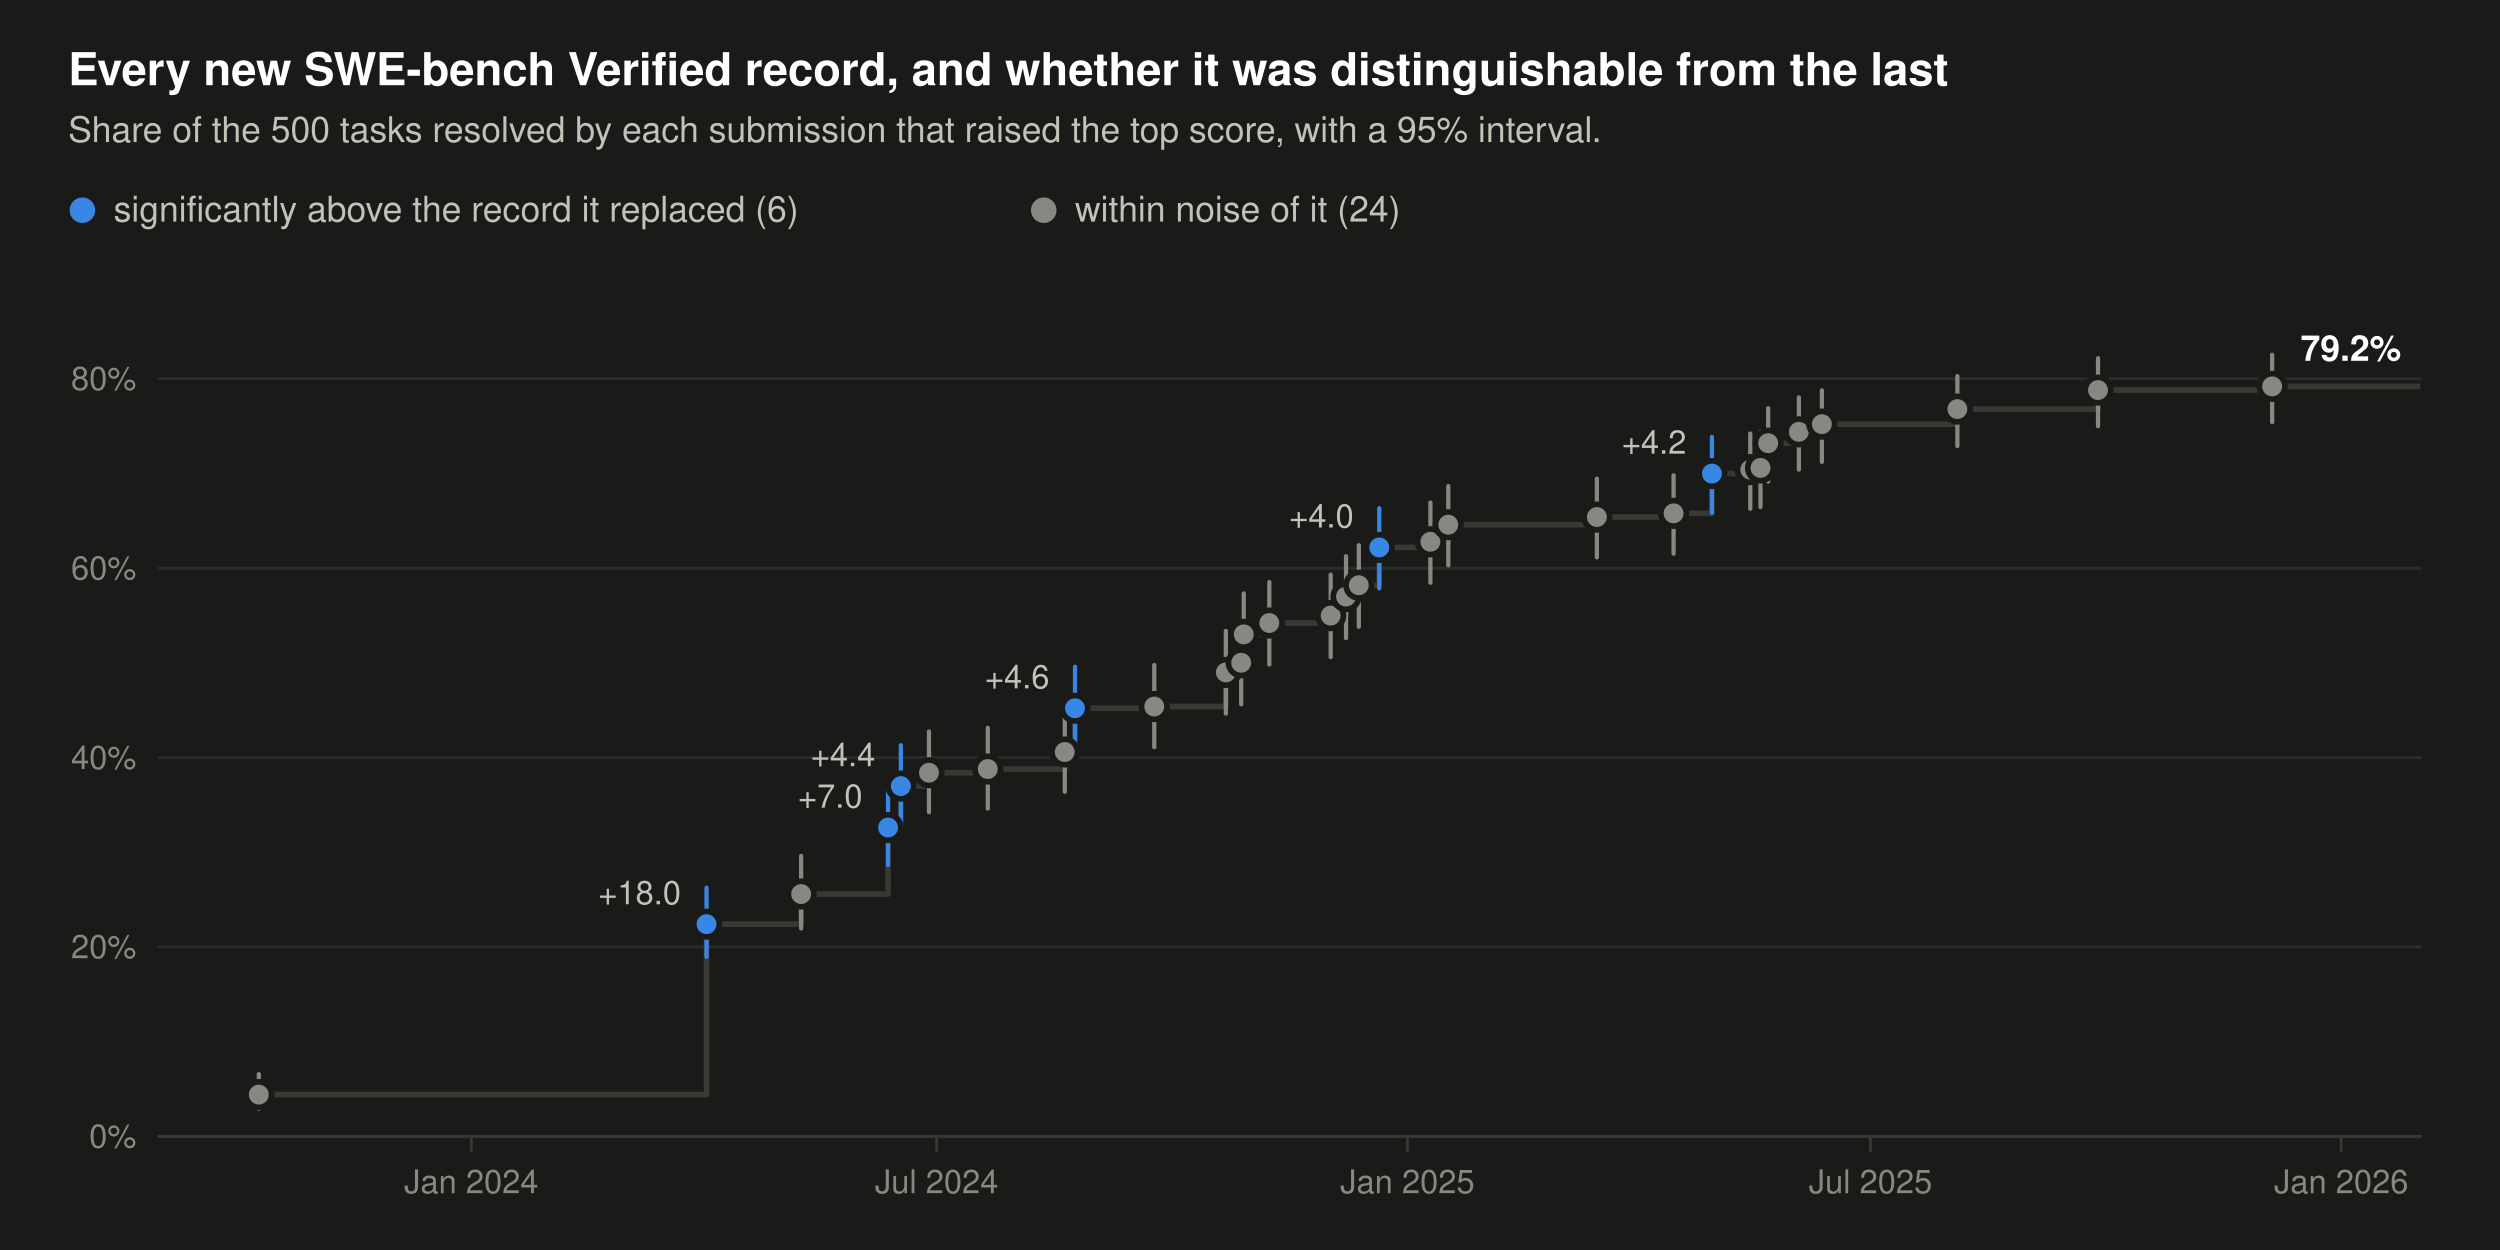
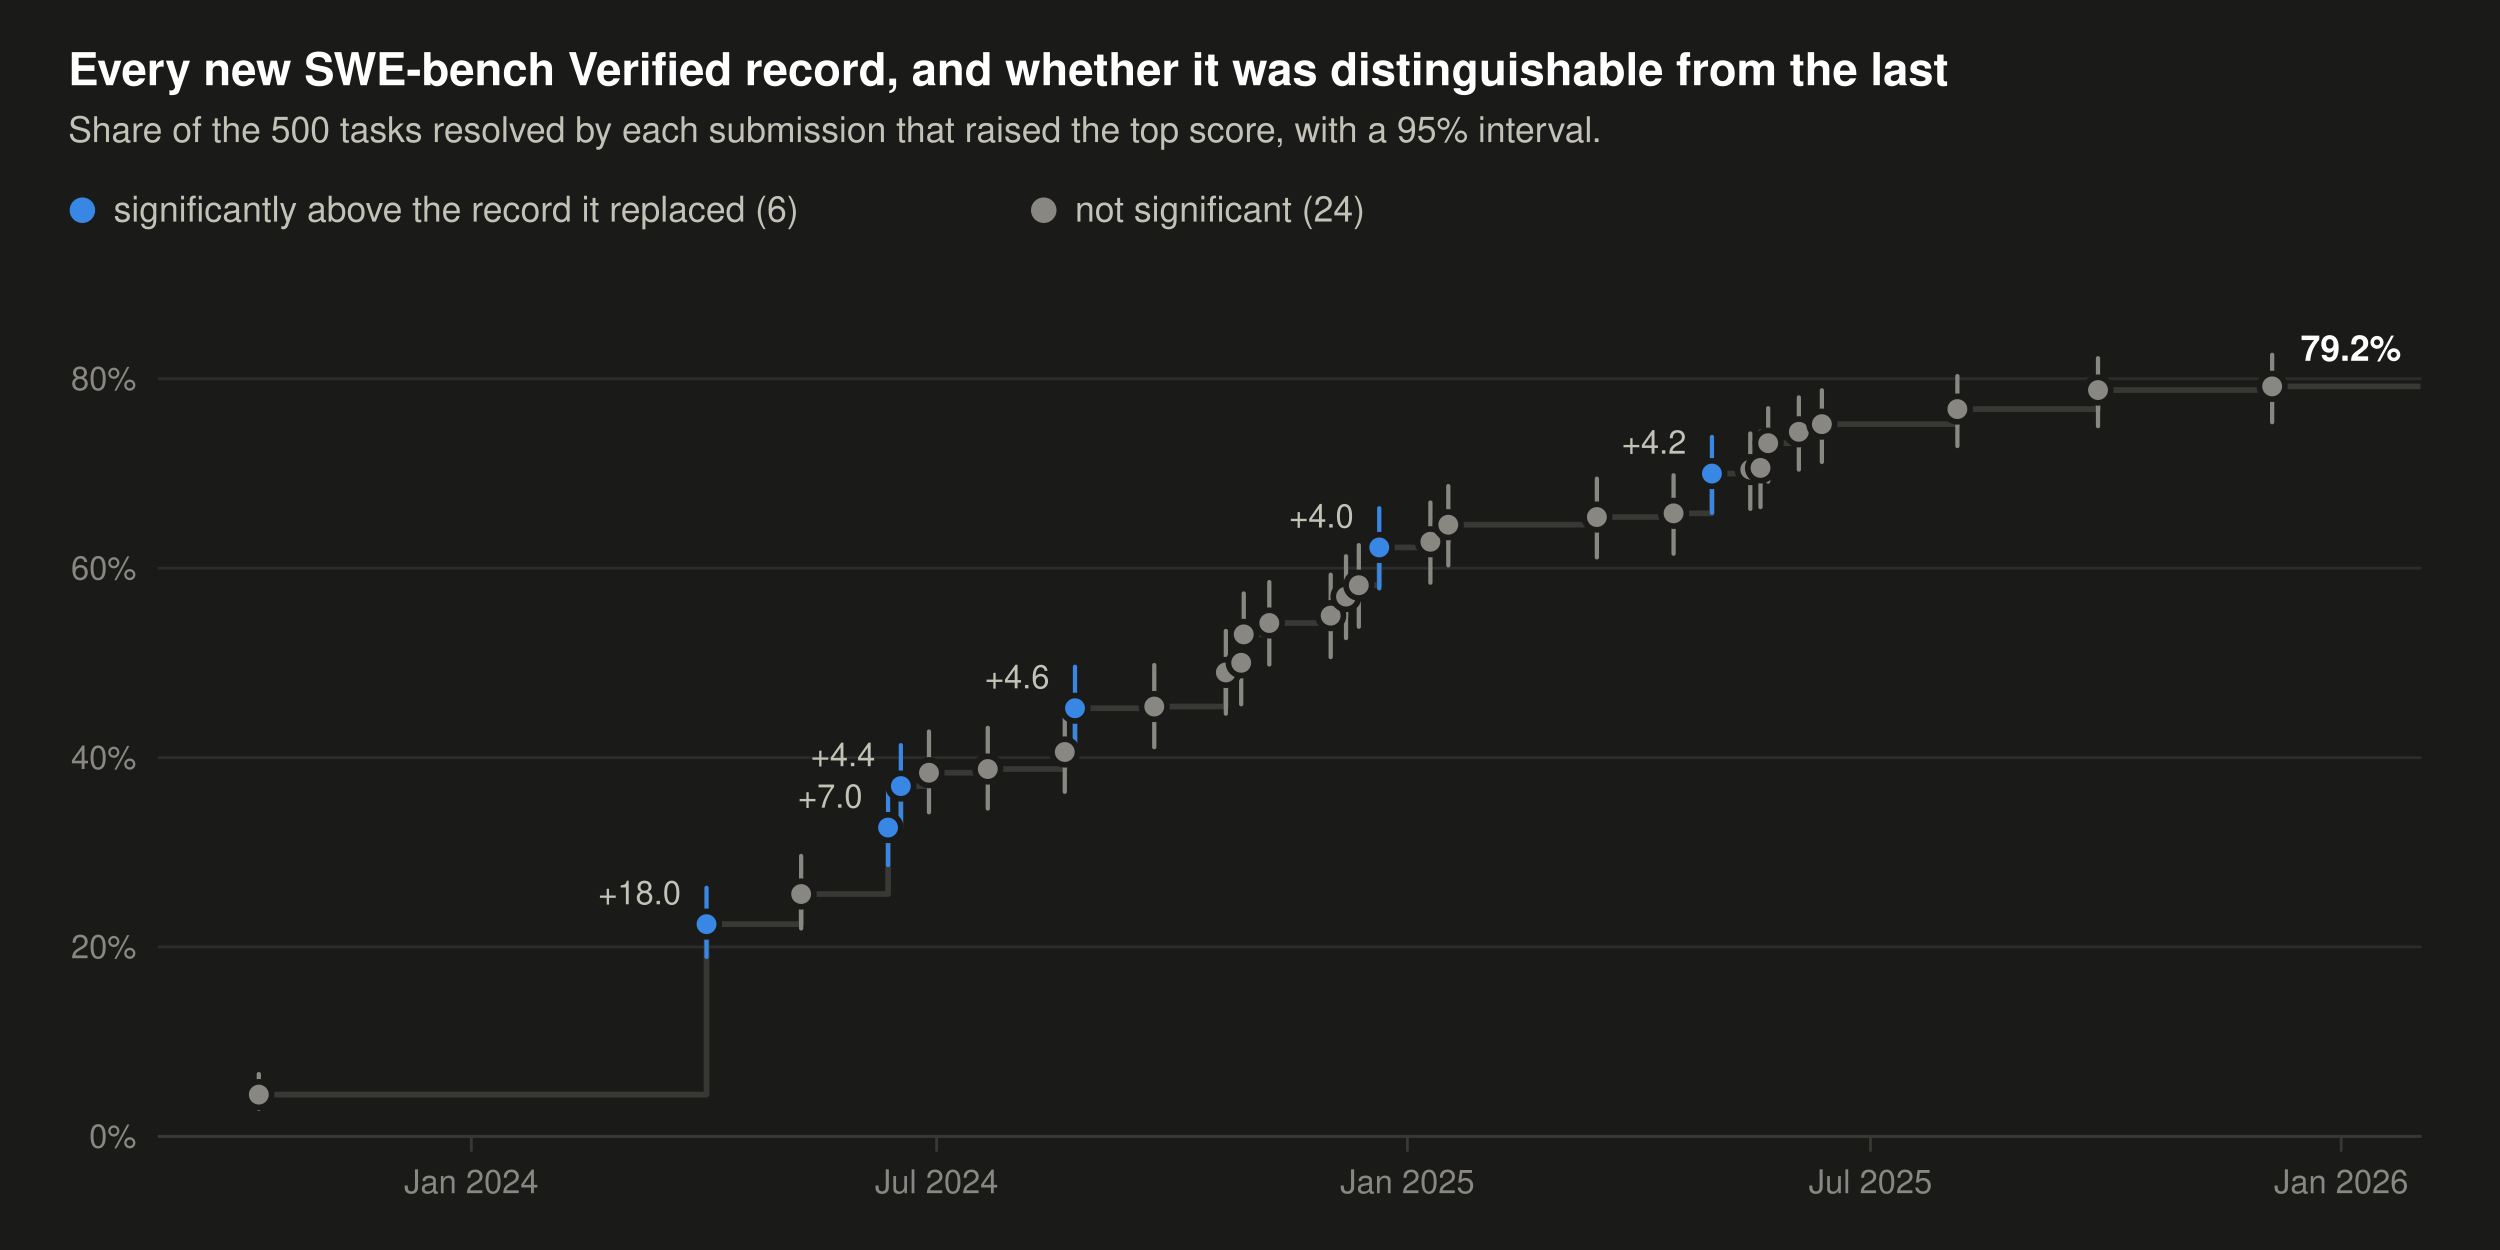
<svg xmlns="http://www.w3.org/2000/svg" viewBox="0 0 880 440" width="880" height="440" role="img" font-family="system-ui, -apple-system, 'Segoe UI', Helvetica, Arial, sans-serif">
  <rect width="880" height="440" fill="#1a1a19" />
  <text x="24.0" y="30.0" font-size="16" font-weight="600" fill="#ffffff" text-anchor="start">Every new SWE-bench Verified record, and whether it was distinguishable from the last</text>
  <text x="24.0" y="50.0" font-size="12.5" font-weight="400" fill="#c3c2b7" text-anchor="start">Share of the 500 tasks resolved by each submission that raised the top score, with a 95% interval.</text>
  <circle cx="29.0" cy="74.0" r="4.5" fill="#3987e5" />
  <text x="40.0" y="78.0" font-size="12.5" font-weight="400" fill="#c3c2b7" text-anchor="start">significantly above the record it replaced (6)</text>
  <circle cx="367.4" cy="74.0" r="4.5" fill="#898781" />
-   <text x="378.4" y="78.0" font-size="12.5" font-weight="400" fill="#c3c2b7" text-anchor="start">within noise of it (24)</text>
+   <text x="378.4" y="78.0" font-size="12.5" font-weight="400" fill="#c3c2b7" text-anchor="start">not significant (24)</text>
  <line x1="56.0" y1="400.0" x2="852.0" y2="400.0" stroke="#2c2c2a" stroke-width="1" stroke-linecap="round" />
  <text x="48.0" y="404.0" font-size="11.5" font-weight="400" fill="#898781" text-anchor="end" font-variant-numeric="tabular-nums">0%</text>
  <line x1="56.0" y1="333.3" x2="852.0" y2="333.3" stroke="#2c2c2a" stroke-width="1" stroke-linecap="round" />
  <text x="48.0" y="337.3" font-size="11.5" font-weight="400" fill="#898781" text-anchor="end" font-variant-numeric="tabular-nums">20%</text>
  <line x1="56.0" y1="266.7" x2="852.0" y2="266.7" stroke="#2c2c2a" stroke-width="1" stroke-linecap="round" />
  <text x="48.0" y="270.7" font-size="11.5" font-weight="400" fill="#898781" text-anchor="end" font-variant-numeric="tabular-nums">40%</text>
  <line x1="56.0" y1="200.0" x2="852.0" y2="200.0" stroke="#2c2c2a" stroke-width="1" stroke-linecap="round" />
  <text x="48.0" y="204.0" font-size="11.5" font-weight="400" fill="#898781" text-anchor="end" font-variant-numeric="tabular-nums">60%</text>
  <line x1="56.0" y1="133.3" x2="852.0" y2="133.3" stroke="#2c2c2a" stroke-width="1" stroke-linecap="round" />
  <text x="48.0" y="137.3" font-size="11.5" font-weight="400" fill="#898781" text-anchor="end" font-variant-numeric="tabular-nums">80%</text>
  <line x1="165.9" y1="400.0" x2="165.9" y2="405.0" stroke="#383835" stroke-width="1" stroke-linecap="round" />
  <text x="165.9" y="420.0" font-size="11.5" font-weight="400" fill="#898781" text-anchor="middle">Jan 2024</text>
  <line x1="329.7" y1="400.0" x2="329.7" y2="405.0" stroke="#383835" stroke-width="1" stroke-linecap="round" />
  <text x="329.7" y="420.0" font-size="11.5" font-weight="400" fill="#898781" text-anchor="middle">Jul 2024</text>
  <line x1="495.4" y1="400.0" x2="495.4" y2="405.0" stroke="#383835" stroke-width="1" stroke-linecap="round" />
  <text x="495.4" y="420.0" font-size="11.5" font-weight="400" fill="#898781" text-anchor="middle">Jan 2025</text>
  <line x1="658.4" y1="400.0" x2="658.4" y2="405.0" stroke="#383835" stroke-width="1" stroke-linecap="round" />
  <text x="658.4" y="420.0" font-size="11.5" font-weight="400" fill="#898781" text-anchor="middle">Jul 2025</text>
  <line x1="824.1" y1="400.0" x2="824.1" y2="405.0" stroke="#383835" stroke-width="1" stroke-linecap="round" />
  <text x="824.1" y="420.0" font-size="11.5" font-weight="400" fill="#898781" text-anchor="middle">Jan 2026</text>
  <line x1="56.0" y1="400.0" x2="852.0" y2="400.0" stroke="#383835" stroke-width="1" stroke-linecap="round" />
  <path d="M91.1,385.3 H248.7 V325.3 H282.0 V314.7 H312.6 V291.3 H317.1 V276.7 H327.0 V272.0 H347.7 V270.7 H374.8 V264.7 H378.4 V249.3 H406.3 V248.7 H431.5 V236.7 H436.9 V233.3 H437.8 V223.3 H446.8 V219.3 H468.4 V216.7 H473.8 V210.0 H478.3 V206.0 H485.5 V192.7 H503.5 V190.7 H509.8 V184.7 H562.1 V182.0 H589.1 V180.7 H602.6 V166.7 H616.1 V165.3 H619.7 V164.7 H622.4 V156.0 H633.2 V152.0 H641.3 V149.3 H689.0 V144.0 H738.5 V137.3 H799.8 V136.0 H852.0" fill="none" stroke="#383835" stroke-width="2" stroke-linejoin="round" />
  <line x1="91.1" y1="390.3" x2="91.1" y2="378.1" stroke="#898781" stroke-width="1.5" stroke-linecap="round" />
  <line x1="248.7" y1="336.8" x2="248.7" y2="312.5" stroke="#3987e5" stroke-width="1.5" stroke-linecap="round" />
  <line x1="282.0" y1="326.8" x2="282.0" y2="301.3" stroke="#898781" stroke-width="1.5" stroke-linecap="round" />
  <line x1="312.6" y1="304.5" x2="312.6" y2="277.2" stroke="#3987e5" stroke-width="1.5" stroke-linecap="round" />
  <line x1="317.1" y1="290.4" x2="317.1" y2="262.3" stroke="#3987e5" stroke-width="1.5" stroke-linecap="round" />
  <line x1="327.0" y1="285.9" x2="327.0" y2="257.5" stroke="#898781" stroke-width="1.5" stroke-linecap="round" />
  <line x1="347.7" y1="284.6" x2="347.7" y2="256.2" stroke="#898781" stroke-width="1.5" stroke-linecap="round" />
  <line x1="374.8" y1="278.7" x2="374.8" y2="250.1" stroke="#898781" stroke-width="1.5" stroke-linecap="round" />
  <line x1="378.4" y1="263.7" x2="378.4" y2="234.7" stroke="#3987e5" stroke-width="1.5" stroke-linecap="round" />
  <line x1="406.3" y1="263.0" x2="406.3" y2="234.1" stroke="#898781" stroke-width="1.5" stroke-linecap="round" />
  <line x1="431.5" y1="251.2" x2="431.5" y2="222.1" stroke="#898781" stroke-width="1.5" stroke-linecap="round" />
  <line x1="436.9" y1="247.9" x2="436.9" y2="218.8" stroke="#898781" stroke-width="1.5" stroke-linecap="round" />
  <line x1="437.8" y1="237.9" x2="437.8" y2="208.9" stroke="#898781" stroke-width="1.5" stroke-linecap="round" />
  <line x1="446.8" y1="233.9" x2="446.8" y2="204.9" stroke="#898781" stroke-width="1.5" stroke-linecap="round" />
  <line x1="468.4" y1="231.3" x2="468.4" y2="202.3" stroke="#898781" stroke-width="1.5" stroke-linecap="round" />
  <line x1="473.8" y1="224.6" x2="473.8" y2="195.8" stroke="#898781" stroke-width="1.5" stroke-linecap="round" />
  <line x1="478.3" y1="220.6" x2="478.3" y2="191.9" stroke="#898781" stroke-width="1.5" stroke-linecap="round" />
  <line x1="485.5" y1="207.1" x2="485.5" y2="178.9" stroke="#3987e5" stroke-width="1.5" stroke-linecap="round" />
  <line x1="503.5" y1="205.1" x2="503.5" y2="176.9" stroke="#898781" stroke-width="1.5" stroke-linecap="round" />
  <line x1="509.8" y1="199.0" x2="509.8" y2="171.1" stroke="#898781" stroke-width="1.5" stroke-linecap="round" />
  <line x1="562.1" y1="196.2" x2="562.1" y2="168.5" stroke="#898781" stroke-width="1.5" stroke-linecap="round" />
  <line x1="589.1" y1="194.9" x2="589.1" y2="167.3" stroke="#898781" stroke-width="1.5" stroke-linecap="round" />
  <line x1="602.6" y1="180.5" x2="602.6" y2="153.8" stroke="#3987e5" stroke-width="1.5" stroke-linecap="round" />
  <line x1="616.1" y1="179.1" x2="616.1" y2="152.6" stroke="#898781" stroke-width="1.5" stroke-linecap="round" />
  <line x1="619.7" y1="178.5" x2="619.7" y2="151.9" stroke="#898781" stroke-width="1.5" stroke-linecap="round" />
  <line x1="622.4" y1="169.5" x2="622.4" y2="143.7" stroke="#898781" stroke-width="1.5" stroke-linecap="round" />
  <line x1="633.2" y1="165.3" x2="633.2" y2="139.9" stroke="#898781" stroke-width="1.5" stroke-linecap="round" />
  <line x1="641.3" y1="162.6" x2="641.3" y2="137.4" stroke="#898781" stroke-width="1.5" stroke-linecap="round" />
  <line x1="689.0" y1="157.0" x2="689.0" y2="132.4" stroke="#898781" stroke-width="1.5" stroke-linecap="round" />
  <line x1="738.5" y1="150.0" x2="738.5" y2="126.1" stroke="#898781" stroke-width="1.5" stroke-linecap="round" />
  <line x1="799.8" y1="148.6" x2="799.8" y2="124.9" stroke="#898781" stroke-width="1.5" stroke-linecap="round" />
  <circle cx="91.1" cy="385.3" r="4.5" fill="#898781" stroke="#1a1a19" stroke-width="2" />
  <circle cx="248.7" cy="325.3" r="4.5" fill="#3987e5" stroke="#1a1a19" stroke-width="2" />
  <text x="239.7" y="318.3" font-size="11.5" font-weight="400" fill="#c3c2b7" text-anchor="end" font-variant-numeric="tabular-nums">+18.0</text>
  <circle cx="282.0" cy="314.7" r="4.5" fill="#898781" stroke="#1a1a19" stroke-width="2" />
  <circle cx="312.6" cy="291.3" r="4.5" fill="#3987e5" stroke="#1a1a19" stroke-width="2" />
  <text x="303.6" y="284.3" font-size="11.5" font-weight="400" fill="#c3c2b7" text-anchor="end" font-variant-numeric="tabular-nums">+7.0</text>
  <circle cx="317.1" cy="276.7" r="4.5" fill="#3987e5" stroke="#1a1a19" stroke-width="2" />
  <text x="308.1" y="269.7" font-size="11.5" font-weight="400" fill="#c3c2b7" text-anchor="end" font-variant-numeric="tabular-nums">+4.4</text>
  <circle cx="327.0" cy="272.0" r="4.5" fill="#898781" stroke="#1a1a19" stroke-width="2" />
  <circle cx="347.7" cy="270.7" r="4.5" fill="#898781" stroke="#1a1a19" stroke-width="2" />
  <circle cx="374.8" cy="264.7" r="4.5" fill="#898781" stroke="#1a1a19" stroke-width="2" />
  <circle cx="378.4" cy="249.3" r="4.5" fill="#3987e5" stroke="#1a1a19" stroke-width="2" />
  <text x="369.4" y="242.3" font-size="11.5" font-weight="400" fill="#c3c2b7" text-anchor="end" font-variant-numeric="tabular-nums">+4.6</text>
  <circle cx="406.3" cy="248.7" r="4.5" fill="#898781" stroke="#1a1a19" stroke-width="2" />
  <circle cx="431.5" cy="236.7" r="4.5" fill="#898781" stroke="#1a1a19" stroke-width="2" />
  <circle cx="436.9" cy="233.3" r="4.5" fill="#898781" stroke="#1a1a19" stroke-width="2" />
  <circle cx="437.8" cy="223.3" r="4.5" fill="#898781" stroke="#1a1a19" stroke-width="2" />
  <circle cx="446.8" cy="219.3" r="4.5" fill="#898781" stroke="#1a1a19" stroke-width="2" />
  <circle cx="468.4" cy="216.7" r="4.5" fill="#898781" stroke="#1a1a19" stroke-width="2" />
  <circle cx="473.8" cy="210.0" r="4.5" fill="#898781" stroke="#1a1a19" stroke-width="2" />
  <circle cx="478.3" cy="206.0" r="4.5" fill="#898781" stroke="#1a1a19" stroke-width="2" />
  <circle cx="485.5" cy="192.7" r="4.5" fill="#3987e5" stroke="#1a1a19" stroke-width="2" />
  <text x="476.5" y="185.7" font-size="11.5" font-weight="400" fill="#c3c2b7" text-anchor="end" font-variant-numeric="tabular-nums">+4.0</text>
  <circle cx="503.5" cy="190.7" r="4.5" fill="#898781" stroke="#1a1a19" stroke-width="2" />
  <circle cx="509.8" cy="184.7" r="4.5" fill="#898781" stroke="#1a1a19" stroke-width="2" />
  <circle cx="562.1" cy="182.0" r="4.5" fill="#898781" stroke="#1a1a19" stroke-width="2" />
  <circle cx="589.1" cy="180.7" r="4.5" fill="#898781" stroke="#1a1a19" stroke-width="2" />
  <circle cx="602.6" cy="166.7" r="4.5" fill="#3987e5" stroke="#1a1a19" stroke-width="2" />
  <text x="593.6" y="159.7" font-size="11.5" font-weight="400" fill="#c3c2b7" text-anchor="end" font-variant-numeric="tabular-nums">+4.2</text>
  <circle cx="616.1" cy="165.3" r="4.5" fill="#898781" stroke="#1a1a19" stroke-width="2" />
  <circle cx="619.7" cy="164.7" r="4.5" fill="#898781" stroke="#1a1a19" stroke-width="2" />
  <circle cx="622.4" cy="156.0" r="4.5" fill="#898781" stroke="#1a1a19" stroke-width="2" />
  <circle cx="633.2" cy="152.0" r="4.5" fill="#898781" stroke="#1a1a19" stroke-width="2" />
  <circle cx="641.3" cy="149.3" r="4.5" fill="#898781" stroke="#1a1a19" stroke-width="2" />
  <circle cx="689.0" cy="144.0" r="4.5" fill="#898781" stroke="#1a1a19" stroke-width="2" />
  <circle cx="738.5" cy="137.3" r="4.5" fill="#898781" stroke="#1a1a19" stroke-width="2" />
  <circle cx="799.8" cy="136.0" r="4.5" fill="#898781" stroke="#1a1a19" stroke-width="2" />
  <text x="809.8" y="127.0" font-size="12.5" font-weight="600" fill="#ffffff" text-anchor="start" font-variant-numeric="tabular-nums">79.2%</text>
</svg>
